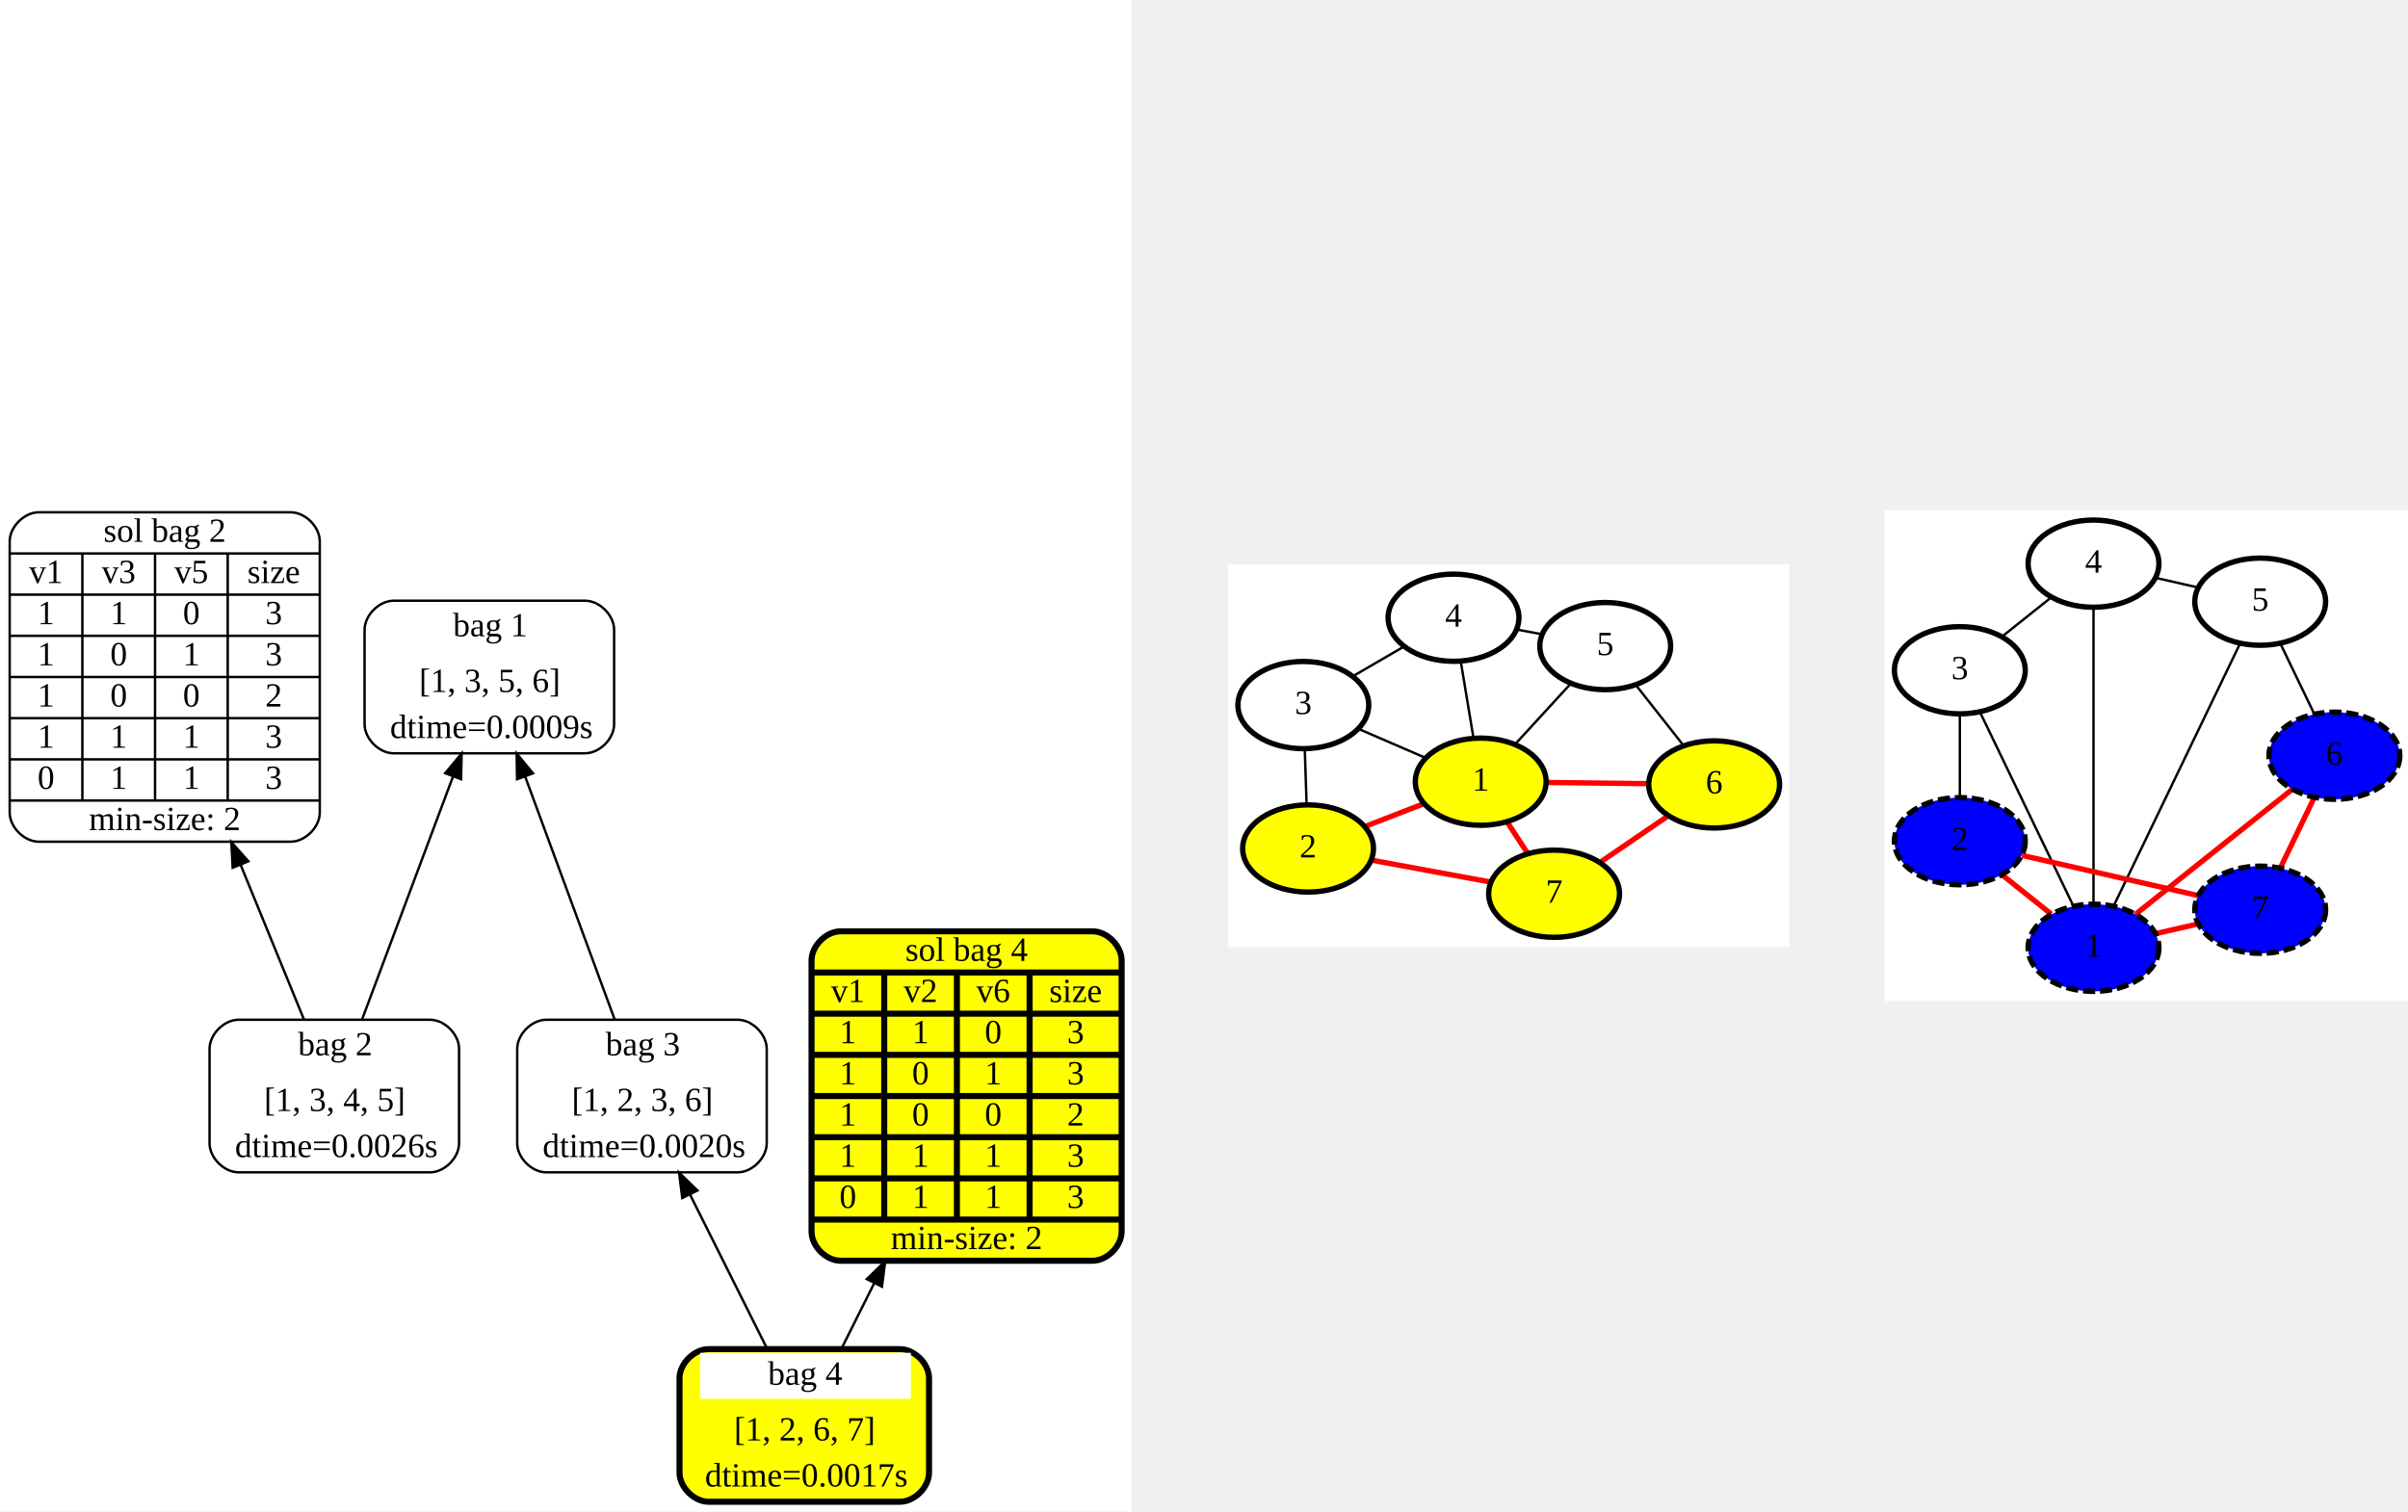
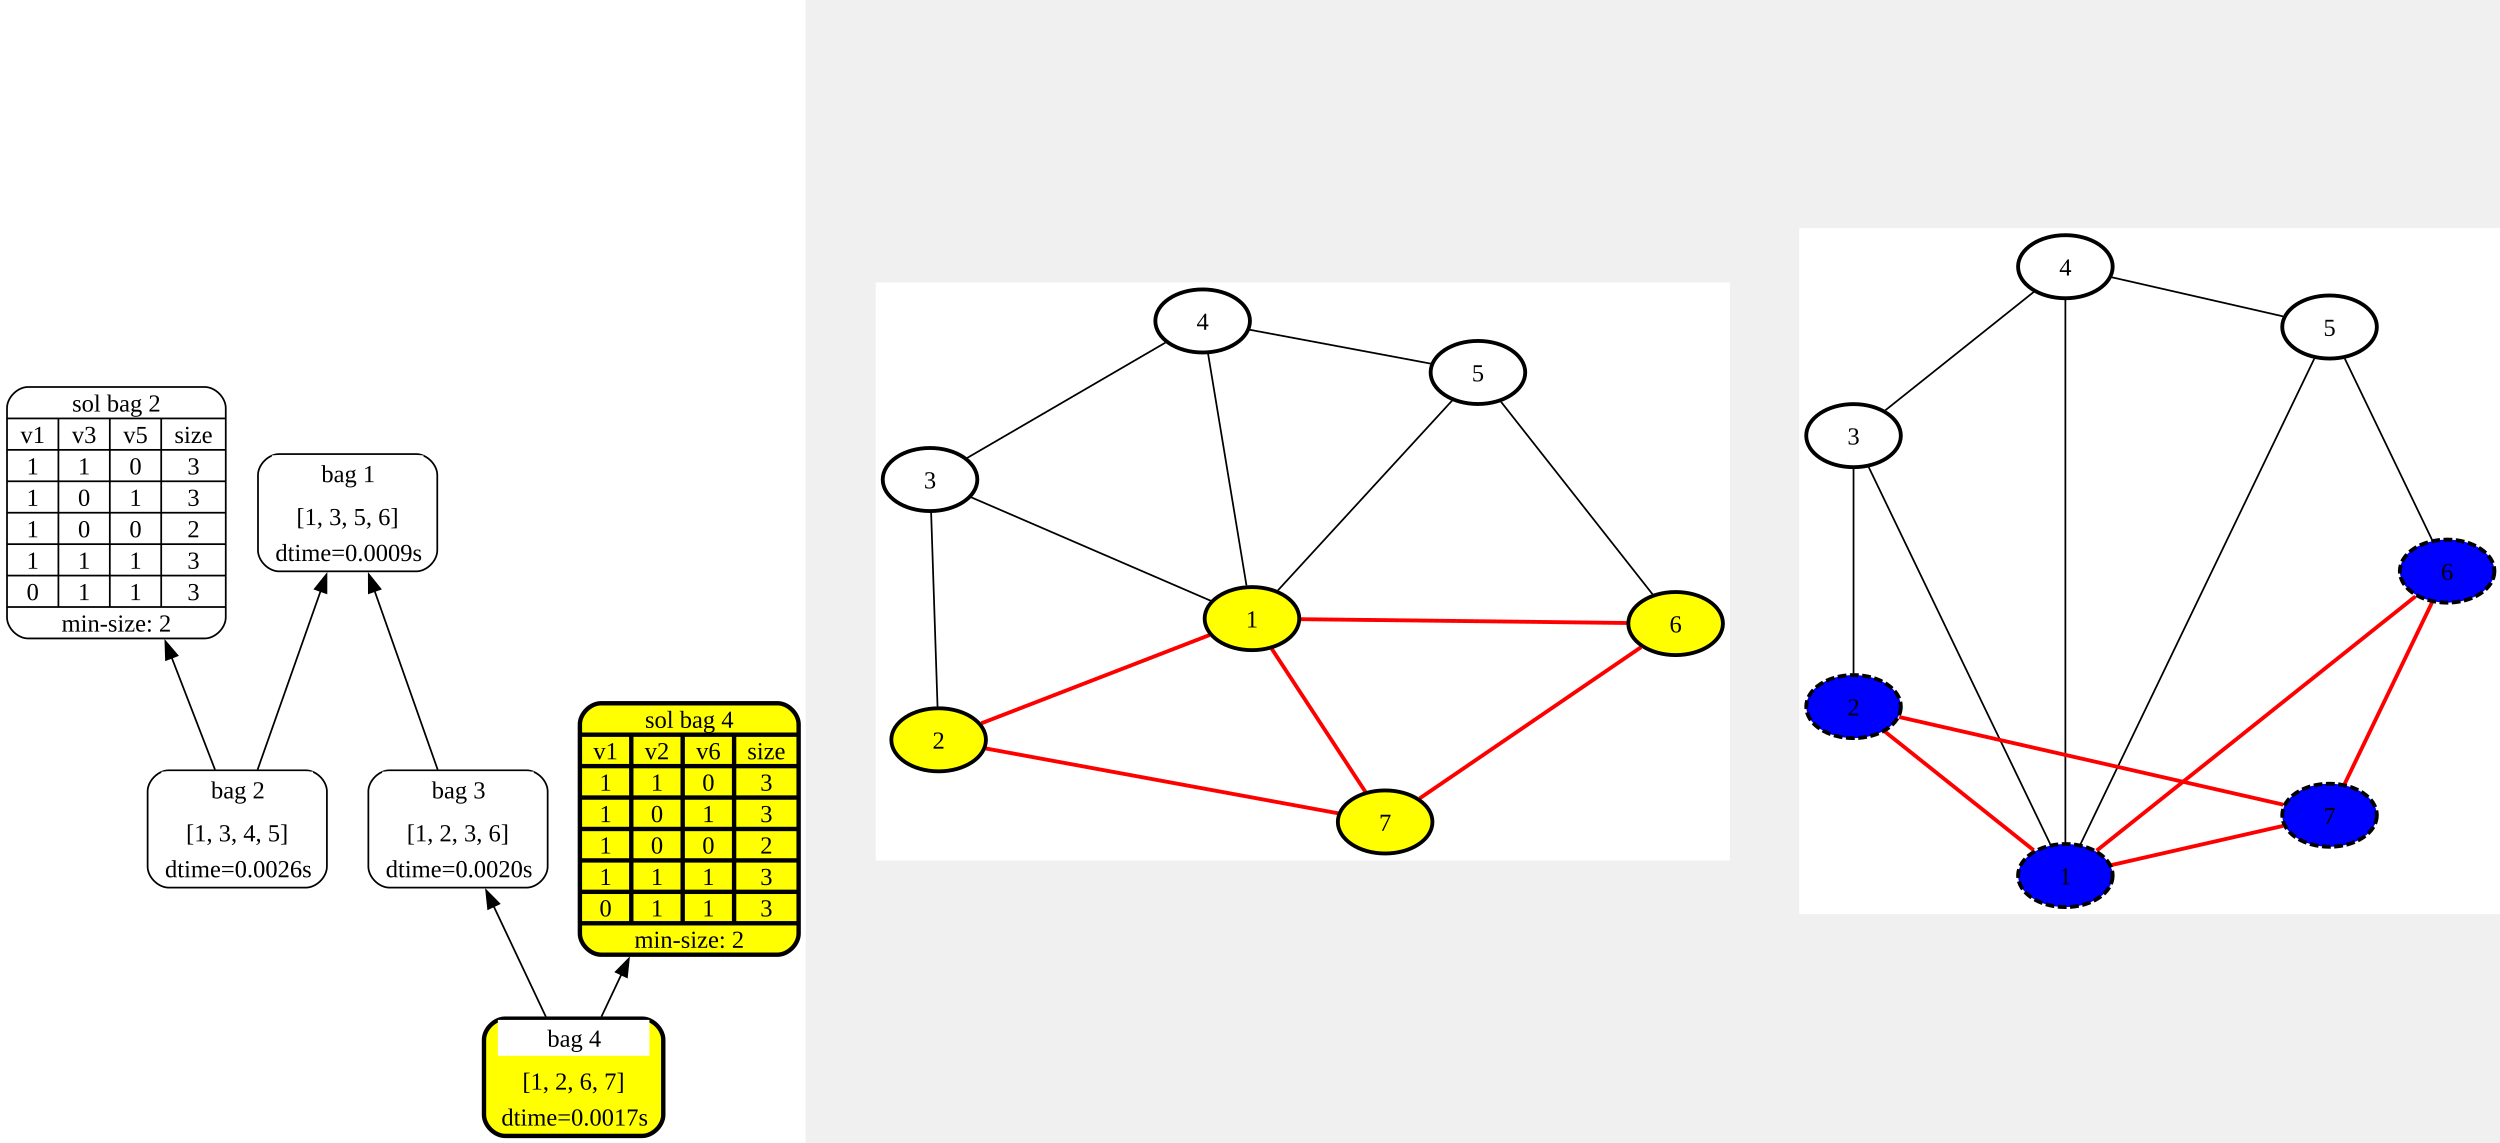
- <svg xmlns="http://www.w3.org/2000/svg" width="994pt" height="624pt" viewBox="0.0 0.0 994 624" preserveAspectRatio="xMinYMin">
-   <g id="graph0" class="graph" transform="scale(1 1) rotate(0) translate(4 620)">
-     <polygon fill="white" stroke="transparent" points="-4,4 -4,-620 463,-620 463,4 -4,4" />
+ <svg xmlns="http://www.w3.org/2000/svg" width="1427pt" height="652pt" viewBox="0.0 0.0 1427 652" preserveAspectRatio="xMinYMin">
+   <g id="graph0" class="graph" transform="scale(1 1) rotate(0) translate(4 648.38)">
+     <polygon fill="white" stroke="none" points="-4,4 -4,-648.38 455.86,-648.38 455.86,4 -4,4" />
    <g id="node1" class="node">
-       <path fill="white" stroke="black" d="M237.5,-372C237.5,-372 158.5,-372 158.5,-372 152.5,-372 146.5,-366 146.5,-360 146.5,-360 146.5,-321 146.5,-321 146.5,-315 152.5,-309 158.5,-309 158.5,-309 237.5,-309 237.5,-309 243.5,-309 249.5,-315 249.5,-321 249.5,-321 249.5,-360 249.5,-360 249.5,-366 243.5,-372 237.5,-372" />
-       <polygon fill="white" stroke="transparent" points="155,-351.5 155,-370.5 242,-370.5 242,-351.5 155,-351.5" />
-       <text text-anchor="start" x="183" y="-357.3" font-family="Times New Roman,serif" font-size="14.00">bag 1</text>
-       <text text-anchor="start" x="169" y="-334.3" font-family="Times New Roman,serif" font-size="14.00">[1, 3, 5, 6]</text>
-       <text text-anchor="start" x="157" y="-315.3" font-family="Times New Roman,serif" font-size="14.00">dtime=0.0009s</text>
+       <path fill="white" stroke="black" d="M233.6,-389.19C233.6,-389.19 155.26,-389.19 155.26,-389.19 149.26,-389.19 143.26,-383.19 143.26,-377.19 143.26,-377.19 143.26,-334.25 143.26,-334.25 143.26,-328.25 149.26,-322.25 155.26,-322.25 155.26,-322.25 233.6,-322.25 233.6,-322.25 239.6,-322.25 245.6,-328.25 245.6,-334.25 245.6,-334.25 245.6,-377.19 245.6,-377.19 245.6,-383.19 239.6,-389.19 233.6,-389.19" />
+       <polygon fill="white" stroke="none" points="151.18,-367.97 151.18,-388.47 237.68,-388.47 237.68,-367.97 151.18,-367.97" />
+       <text text-anchor="start" x="179.43" y="-373.17" font-family="Times New Roman,serif" font-size="14.00">bag 1</text>
+       <text text-anchor="start" x="165.18" y="-348.67" font-family="Times New Roman,serif" font-size="14.00">[1, 3, 5, 6]</text>
+       <text text-anchor="start" x="153.18" y="-328.17" font-family="Times New Roman,serif" font-size="14.00">dtime=0.0009s</text>
    </g>
    <g id="node2" class="node">
-       <path fill="white" stroke="black" d="M173.5,-199C173.5,-199 94.5,-199 94.5,-199 88.5,-199 82.5,-193 82.5,-187 82.5,-187 82.5,-148 82.5,-148 82.5,-142 88.5,-136 94.5,-136 94.5,-136 173.5,-136 173.5,-136 179.5,-136 185.5,-142 185.5,-148 185.5,-148 185.5,-187 185.5,-187 185.5,-193 179.5,-199 173.5,-199" />
-       <polygon fill="white" stroke="transparent" points="91,-178.5 91,-197.5 178,-197.5 178,-178.5 91,-178.5" />
-       <text text-anchor="start" x="119" y="-184.3" font-family="Times New Roman,serif" font-size="14.00">bag 2</text>
-       <text text-anchor="start" x="105" y="-161.3" font-family="Times New Roman,serif" font-size="14.00">[1, 3, 4, 5]</text>
-       <text text-anchor="start" x="93" y="-142.3" font-family="Times New Roman,serif" font-size="14.00">dtime=0.0026s</text>
+       <path fill="white" stroke="black" d="M170.6,-208.67C170.6,-208.67 92.26,-208.67 92.26,-208.67 86.26,-208.67 80.26,-202.67 80.26,-196.67 80.26,-196.67 80.26,-153.73 80.26,-153.73 80.26,-147.73 86.26,-141.73 92.26,-141.73 92.26,-141.73 170.6,-141.73 170.6,-141.73 176.6,-141.73 182.6,-147.73 182.6,-153.73 182.6,-153.73 182.6,-196.67 182.6,-196.67 182.6,-202.67 176.6,-208.67 170.6,-208.67" />
+       <polygon fill="white" stroke="none" points="88.18,-187.45 88.18,-207.95 174.68,-207.95 174.68,-187.45 88.18,-187.45" />
+       <text text-anchor="start" x="116.43" y="-192.65" font-family="Times New Roman,serif" font-size="14.00">bag 2</text>
+       <text text-anchor="start" x="102.18" y="-168.15" font-family="Times New Roman,serif" font-size="14.00">[1, 3, 4, 5]</text>
+       <text text-anchor="start" x="90.18" y="-147.65" font-family="Times New Roman,serif" font-size="14.00">dtime=0.0026s</text>
    </g>
    <g id="edge1" class="edge">
-       <path fill="none" stroke="black" d="M145.44,-199.07C155.92,-227.07 171.5,-268.7 182.98,-299.37" />
-       <polygon fill="black" stroke="black" points="179.77,-300.77 186.55,-308.91 186.32,-298.31 179.77,-300.77" />
+       <path fill="none" stroke="black" d="M142.99,-208.94C153.12,-237.67 167.94,-279.65 179.07,-311.2" />
+       <polygon fill="black" stroke="black" points="175.71,-312.19 182.34,-320.46 182.31,-309.86 175.71,-312.19" />
    </g>
    <g id="node5" class="node">
-       <path fill="white" stroke="black" d="M12,-272.5C12,-272.5 116,-272.5 116,-272.5 122,-272.5 128,-278.5 128,-284.5 128,-284.5 128,-396.5 128,-396.5 128,-402.5 122,-408.5 116,-408.5 116,-408.5 12,-408.5 12,-408.5 6,-408.5 0,-402.5 0,-396.5 0,-396.5 0,-284.5 0,-284.5 0,-278.5 6,-272.5 12,-272.5" />
-       <text text-anchor="middle" x="64" y="-396.3" font-family="Times New Roman,serif" font-size="14.00">sol bag 2</text>
-       <text text-anchor="middle" x="15" y="-379.3" font-family="Times New Roman,serif" font-size="14.00">v1</text>
-       <text text-anchor="middle" x="15" y="-362.3" font-family="Times New Roman,serif" font-size="14.00">1</text>
-       <text text-anchor="middle" x="15" y="-345.3" font-family="Times New Roman,serif" font-size="14.00">1</text>
-       <text text-anchor="middle" x="15" y="-328.3" font-family="Times New Roman,serif" font-size="14.00">1</text>
-       <text text-anchor="middle" x="15" y="-311.3" font-family="Times New Roman,serif" font-size="14.00">1</text>
-       <text text-anchor="middle" x="15" y="-294.3" font-family="Times New Roman,serif" font-size="14.00">0</text>
-       <text text-anchor="middle" x="45" y="-379.3" font-family="Times New Roman,serif" font-size="14.00">v3</text>
-       <text text-anchor="middle" x="45" y="-362.3" font-family="Times New Roman,serif" font-size="14.00">1</text>
-       <text text-anchor="middle" x="45" y="-345.3" font-family="Times New Roman,serif" font-size="14.00">0</text>
-       <text text-anchor="middle" x="45" y="-328.3" font-family="Times New Roman,serif" font-size="14.00">0</text>
-       <text text-anchor="middle" x="45" y="-311.3" font-family="Times New Roman,serif" font-size="14.00">1</text>
-       <text text-anchor="middle" x="45" y="-294.3" font-family="Times New Roman,serif" font-size="14.00">1</text>
-       <text text-anchor="middle" x="75" y="-379.3" font-family="Times New Roman,serif" font-size="14.00">v5</text>
-       <text text-anchor="middle" x="75" y="-362.3" font-family="Times New Roman,serif" font-size="14.00">0</text>
-       <text text-anchor="middle" x="75" y="-345.3" font-family="Times New Roman,serif" font-size="14.00">1</text>
-       <text text-anchor="middle" x="75" y="-328.3" font-family="Times New Roman,serif" font-size="14.00">0</text>
-       <text text-anchor="middle" x="75" y="-311.3" font-family="Times New Roman,serif" font-size="14.00">1</text>
-       <text text-anchor="middle" x="75" y="-294.3" font-family="Times New Roman,serif" font-size="14.00">1</text>
-       <text text-anchor="middle" x="109" y="-379.3" font-family="Times New Roman,serif" font-size="14.00">size</text>
-       <text text-anchor="middle" x="109" y="-362.3" font-family="Times New Roman,serif" font-size="14.00">3</text>
-       <text text-anchor="middle" x="109" y="-345.3" font-family="Times New Roman,serif" font-size="14.00">3</text>
-       <text text-anchor="middle" x="109" y="-328.3" font-family="Times New Roman,serif" font-size="14.00">2</text>
-       <text text-anchor="middle" x="109" y="-311.3" font-family="Times New Roman,serif" font-size="14.00">3</text>
-       <text text-anchor="middle" x="109" y="-294.3" font-family="Times New Roman,serif" font-size="14.00">3</text>
-       <text text-anchor="middle" x="64" y="-277.3" font-family="Times New Roman,serif" font-size="14.00">min-size: 2</text>
-       <polyline fill="none" stroke="black" points="0,-391.5 128,-391.5 " />
-       <polyline fill="none" stroke="black" points="0,-374.5 30,-374.5 " />
-       <polyline fill="none" stroke="black" points="0,-357.5 30,-357.5 " />
-       <polyline fill="none" stroke="black" points="0,-340.5 30,-340.5 " />
-       <polyline fill="none" stroke="black" points="0,-323.5 30,-323.5 " />
-       <polyline fill="none" stroke="black" points="0,-306.5 30,-306.5 " />
-       <polyline fill="none" stroke="black" points="30,-289.5 30,-391.5 " />
-       <polyline fill="none" stroke="black" points="30,-374.5 60,-374.5 " />
-       <polyline fill="none" stroke="black" points="30,-357.5 60,-357.5 " />
-       <polyline fill="none" stroke="black" points="30,-340.5 60,-340.5 " />
-       <polyline fill="none" stroke="black" points="30,-323.5 60,-323.5 " />
-       <polyline fill="none" stroke="black" points="30,-306.5 60,-306.5 " />
-       <polyline fill="none" stroke="black" points="60,-289.5 60,-391.5 " />
-       <polyline fill="none" stroke="black" points="60,-374.5 90,-374.5 " />
-       <polyline fill="none" stroke="black" points="60,-357.5 90,-357.5 " />
-       <polyline fill="none" stroke="black" points="60,-340.5 90,-340.5 " />
-       <polyline fill="none" stroke="black" points="60,-323.5 90,-323.5 " />
-       <polyline fill="none" stroke="black" points="60,-306.5 90,-306.5 " />
-       <polyline fill="none" stroke="black" points="90,-289.5 90,-391.5 " />
-       <polyline fill="none" stroke="black" points="90,-374.5 128,-374.5 " />
-       <polyline fill="none" stroke="black" points="90,-357.5 128,-357.5 " />
-       <polyline fill="none" stroke="black" points="90,-340.5 128,-340.5 " />
-       <polyline fill="none" stroke="black" points="90,-323.5 128,-323.5 " />
-       <polyline fill="none" stroke="black" points="90,-306.5 128,-306.5 " />
-       <polyline fill="none" stroke="black" points="0,-289.5 128,-289.5 " />
+       <path fill="white" stroke="black" d="M12,-283.96C12,-283.96 112.86,-283.96 112.86,-283.96 118.86,-283.96 124.86,-289.96 124.86,-295.96 124.86,-295.96 124.86,-415.48 124.86,-415.48 124.86,-421.48 118.86,-427.48 112.86,-427.48 112.86,-427.48 12,-427.48 12,-427.48 6,-427.48 0,-421.48 0,-415.48 0,-415.48 0,-295.96 0,-295.96 0,-289.96 6,-283.96 12,-283.96" />
+       <text text-anchor="middle" x="62.43" y="-413.46" font-family="Times New Roman,serif" font-size="14.00">sol bag 2</text>
+       <text text-anchor="middle" x="14.67" y="-395.52" font-family="Times New Roman,serif" font-size="14.00">v1</text>
+       <text text-anchor="middle" x="14.67" y="-377.58" font-family="Times New Roman,serif" font-size="14.00">1</text>
+       <text text-anchor="middle" x="14.67" y="-359.64" font-family="Times New Roman,serif" font-size="14.00">1</text>
+       <text text-anchor="middle" x="14.67" y="-341.7" font-family="Times New Roman,serif" font-size="14.00">1</text>
+       <text text-anchor="middle" x="14.67" y="-323.76" font-family="Times New Roman,serif" font-size="14.00">1</text>
+       <text text-anchor="middle" x="14.67" y="-305.82" font-family="Times New Roman,serif" font-size="14.00">0</text>
+       <text text-anchor="middle" x="44.01" y="-395.52" font-family="Times New Roman,serif" font-size="14.00">v3</text>
+       <text text-anchor="middle" x="44.01" y="-377.58" font-family="Times New Roman,serif" font-size="14.00">1</text>
+       <text text-anchor="middle" x="44.01" y="-359.64" font-family="Times New Roman,serif" font-size="14.00">0</text>
+       <text text-anchor="middle" x="44.01" y="-341.7" font-family="Times New Roman,serif" font-size="14.00">0</text>
+       <text text-anchor="middle" x="44.01" y="-323.76" font-family="Times New Roman,serif" font-size="14.00">1</text>
+       <text text-anchor="middle" x="44.01" y="-305.82" font-family="Times New Roman,serif" font-size="14.00">1</text>
+       <text text-anchor="middle" x="73.35" y="-395.52" font-family="Times New Roman,serif" font-size="14.00">v5</text>
+       <text text-anchor="middle" x="73.35" y="-377.58" font-family="Times New Roman,serif" font-size="14.00">0</text>
+       <text text-anchor="middle" x="73.35" y="-359.64" font-family="Times New Roman,serif" font-size="14.00">1</text>
+       <text text-anchor="middle" x="73.35" y="-341.7" font-family="Times New Roman,serif" font-size="14.00">0</text>
+       <text text-anchor="middle" x="73.35" y="-323.76" font-family="Times New Roman,serif" font-size="14.00">1</text>
+       <text text-anchor="middle" x="73.35" y="-305.82" font-family="Times New Roman,serif" font-size="14.00">1</text>
+       <text text-anchor="middle" x="106.44" y="-395.52" font-family="Times New Roman,serif" font-size="14.00">size</text>
+       <text text-anchor="middle" x="106.44" y="-377.58" font-family="Times New Roman,serif" font-size="14.00">3</text>
+       <text text-anchor="middle" x="106.44" y="-359.64" font-family="Times New Roman,serif" font-size="14.00">3</text>
+       <text text-anchor="middle" x="106.44" y="-341.7" font-family="Times New Roman,serif" font-size="14.00">2</text>
+       <text text-anchor="middle" x="106.44" y="-323.76" font-family="Times New Roman,serif" font-size="14.00">3</text>
+       <text text-anchor="middle" x="106.44" y="-305.82" font-family="Times New Roman,serif" font-size="14.00">3</text>
+       <text text-anchor="middle" x="62.43" y="-287.88" font-family="Times New Roman,serif" font-size="14.00">min-size: 2</text>
+       <polyline fill="none" stroke="black" points="0,-409.54 124.86,-409.54" />
+       <polyline fill="none" stroke="black" points="0,-391.6 29.34,-391.6" />
+       <polyline fill="none" stroke="black" points="0,-373.66 29.34,-373.66" />
+       <polyline fill="none" stroke="black" points="0,-355.72 29.34,-355.72" />
+       <polyline fill="none" stroke="black" points="0,-337.78 29.34,-337.78" />
+       <polyline fill="none" stroke="black" points="0,-319.84 29.34,-319.84" />
+       <polyline fill="none" stroke="black" points="29.34,-301.9 29.34,-409.54" />
+       <polyline fill="none" stroke="black" points="29.34,-391.6 58.68,-391.6" />
+       <polyline fill="none" stroke="black" points="29.34,-373.66 58.68,-373.66" />
+       <polyline fill="none" stroke="black" points="29.34,-355.72 58.68,-355.72" />
+       <polyline fill="none" stroke="black" points="29.34,-337.78 58.68,-337.78" />
+       <polyline fill="none" stroke="black" points="29.34,-319.84 58.68,-319.84" />
+       <polyline fill="none" stroke="black" points="58.68,-301.9 58.68,-409.54" />
+       <polyline fill="none" stroke="black" points="58.68,-391.6 88.02,-391.6" />
+       <polyline fill="none" stroke="black" points="58.68,-373.66 88.02,-373.66" />
+       <polyline fill="none" stroke="black" points="58.68,-355.72 88.02,-355.72" />
+       <polyline fill="none" stroke="black" points="58.68,-337.78 88.02,-337.78" />
+       <polyline fill="none" stroke="black" points="58.68,-319.84 88.02,-319.84" />
+       <polyline fill="none" stroke="black" points="88.02,-301.9 88.02,-409.54" />
+       <polyline fill="none" stroke="black" points="88.02,-391.6 124.86,-391.6" />
+       <polyline fill="none" stroke="black" points="88.02,-373.66 124.86,-373.66" />
+       <polyline fill="none" stroke="black" points="88.02,-355.72 124.86,-355.72" />
+       <polyline fill="none" stroke="black" points="88.02,-337.78 124.86,-337.78" />
+       <polyline fill="none" stroke="black" points="88.02,-319.84 124.86,-319.84" />
+       <polyline fill="none" stroke="black" points="0,-301.9 124.86,-301.9" />
    </g>
    <g id="edge4" class="edge">
-       <path fill="none" stroke="black" d="M121.49,-199.07C114.16,-216.97 104.55,-240.44 95.29,-263.06" />
-       <polygon fill="black" stroke="black" points="92.04,-261.76 91.49,-272.34 98.52,-264.41 92.04,-261.76" />
+       <path fill="none" stroke="black" d="M118.77,-208.94C111.79,-227.02 102.77,-250.34 94.01,-273.02" />
+       <polygon fill="black" stroke="black" points="90.76,-271.71 90.42,-282.3 97.29,-274.24 90.76,-271.71" />
    </g>
    <g id="node3" class="node">
-       <path fill="white" stroke="black" d="M300.5,-199C300.5,-199 221.5,-199 221.5,-199 215.5,-199 209.5,-193 209.5,-187 209.5,-187 209.5,-148 209.5,-148 209.5,-142 215.5,-136 221.5,-136 221.5,-136 300.5,-136 300.5,-136 306.5,-136 312.5,-142 312.5,-148 312.5,-148 312.5,-187 312.5,-187 312.5,-193 306.5,-199 300.5,-199" />
-       <polygon fill="white" stroke="transparent" points="218,-178.5 218,-197.5 305,-197.5 305,-178.5 218,-178.5" />
-       <text text-anchor="start" x="246" y="-184.3" font-family="Times New Roman,serif" font-size="14.00">bag 3</text>
-       <text text-anchor="start" x="232" y="-161.3" font-family="Times New Roman,serif" font-size="14.00">[1, 2, 3, 6]</text>
-       <text text-anchor="start" x="220" y="-142.3" font-family="Times New Roman,serif" font-size="14.00">dtime=0.0020s</text>
+       <path fill="white" stroke="black" d="M296.6,-208.67C296.6,-208.67 218.26,-208.67 218.26,-208.67 212.26,-208.67 206.26,-202.67 206.26,-196.67 206.26,-196.67 206.26,-153.73 206.26,-153.73 206.26,-147.73 212.26,-141.73 218.26,-141.73 218.26,-141.73 296.6,-141.73 296.6,-141.73 302.6,-141.73 308.6,-147.73 308.6,-153.73 308.6,-153.73 308.6,-196.67 308.6,-196.67 308.6,-202.67 302.6,-208.67 296.6,-208.67" />
+       <polygon fill="white" stroke="none" points="214.18,-187.45 214.18,-207.95 300.68,-207.95 300.68,-187.45 214.18,-187.45" />
+       <text text-anchor="start" x="242.43" y="-192.65" font-family="Times New Roman,serif" font-size="14.00">bag 3</text>
+       <text text-anchor="start" x="228.18" y="-168.15" font-family="Times New Roman,serif" font-size="14.00">[1, 2, 3, 6]</text>
+       <text text-anchor="start" x="216.18" y="-147.65" font-family="Times New Roman,serif" font-size="14.00">dtime=0.0020s</text>
    </g>
    <g id="edge2" class="edge">
-       <path fill="none" stroke="black" d="M249.74,-199.07C239.42,-227.07 224.08,-268.7 212.79,-299.37" />
-       <polygon fill="black" stroke="black" points="209.44,-298.31 209.27,-308.91 216.01,-300.73 209.44,-298.31" />
+       <path fill="none" stroke="black" d="M245.87,-208.94C235.74,-237.67 220.92,-279.65 209.79,-311.2" />
+       <polygon fill="black" stroke="black" points="206.55,-309.86 206.52,-320.46 213.15,-312.19 206.55,-309.86" />
    </g>
    <g id="node4" class="node">
-       <path fill="yellow" stroke="black" stroke-width="2.5" d="M367.5,-63C367.5,-63 288.5,-63 288.5,-63 282.5,-63 276.5,-57 276.5,-51 276.5,-51 276.5,-12 276.5,-12 276.5,-6 282.5,0 288.5,0 288.5,0 367.5,0 367.5,0 373.5,0 379.5,-6 379.5,-12 379.5,-12 379.5,-51 379.5,-51 379.5,-57 373.5,-63 367.5,-63" />
-       <polygon fill="white" stroke="transparent" points="285,-42.5 285,-61.5 372,-61.5 372,-42.5 285,-42.5" />
-       <text text-anchor="start" x="313" y="-48.3" font-family="Times New Roman,serif" font-size="14.00">bag 4</text>
-       <text text-anchor="start" x="299" y="-25.3" font-family="Times New Roman,serif" font-size="14.00">[1, 2, 6, 7]</text>
-       <text text-anchor="start" x="287" y="-6.3" font-family="Times New Roman,serif" font-size="14.00">dtime=0.0017s</text>
+       <path fill="yellow" stroke="black" stroke-width="2.5" d="M362.6,-66.94C362.6,-66.94 284.26,-66.94 284.26,-66.94 278.26,-66.94 272.26,-60.94 272.26,-54.94 272.26,-54.94 272.26,-12 272.26,-12 272.26,-6 278.26,0 284.26,0 284.26,0 362.6,0 362.6,0 368.6,0 374.6,-6 374.6,-12 374.6,-12 374.6,-54.94 374.6,-54.94 374.6,-60.94 368.6,-66.94 362.6,-66.94" />
+       <polygon fill="white" stroke="none" points="280.18,-45.72 280.18,-66.22 366.68,-66.22 366.68,-45.72 280.18,-45.72" />
+       <text text-anchor="start" x="308.43" y="-50.92" font-family="Times New Roman,serif" font-size="14.00">bag 4</text>
+       <text text-anchor="start" x="294.18" y="-26.42" font-family="Times New Roman,serif" font-size="14.00">[1, 2, 6, 7]</text>
+       <text text-anchor="start" x="282.18" y="-5.92" font-family="Times New Roman,serif" font-size="14.00">dtime=0.0017s</text>
    </g>
    <g id="edge3" class="edge">
-       <path fill="none" stroke="black" d="M312.63,-63.24C303.18,-82.14 290.98,-106.54 280.81,-126.88" />
-       <polygon fill="black" stroke="black" points="277.64,-125.39 276.3,-135.9 283.9,-128.52 277.64,-125.39" />
+       <path fill="none" stroke="black" d="M307.62,-67.94C298.66,-86.91 287.35,-110.86 277.73,-131.22" />
+       <polygon fill="black" stroke="black" points="274.63,-129.58 273.53,-140.12 280.96,-132.57 274.63,-129.58" />
    </g>
    <g id="node6" class="node">
-       <path fill="yellow" stroke="black" stroke-width="2.5" d="M343,-99.5C343,-99.5 447,-99.5 447,-99.5 453,-99.5 459,-105.5 459,-111.5 459,-111.5 459,-223.5 459,-223.5 459,-229.5 453,-235.5 447,-235.5 447,-235.5 343,-235.5 343,-235.5 337,-235.5 331,-229.5 331,-223.5 331,-223.5 331,-111.5 331,-111.5 331,-105.5 337,-99.5 343,-99.5" />
-       <text text-anchor="middle" x="395" y="-223.3" font-family="Times New Roman,serif" font-size="14.00">sol bag 4</text>
-       <text text-anchor="middle" x="346" y="-206.3" font-family="Times New Roman,serif" font-size="14.00">v1</text>
-       <text text-anchor="middle" x="346" y="-189.3" font-family="Times New Roman,serif" font-size="14.00">1</text>
-       <text text-anchor="middle" x="346" y="-172.3" font-family="Times New Roman,serif" font-size="14.00">1</text>
-       <text text-anchor="middle" x="346" y="-155.3" font-family="Times New Roman,serif" font-size="14.00">1</text>
-       <text text-anchor="middle" x="346" y="-138.3" font-family="Times New Roman,serif" font-size="14.00">1</text>
-       <text text-anchor="middle" x="346" y="-121.3" font-family="Times New Roman,serif" font-size="14.00">0</text>
-       <text text-anchor="middle" x="376" y="-206.3" font-family="Times New Roman,serif" font-size="14.00">v2</text>
-       <text text-anchor="middle" x="376" y="-189.3" font-family="Times New Roman,serif" font-size="14.00">1</text>
-       <text text-anchor="middle" x="376" y="-172.3" font-family="Times New Roman,serif" font-size="14.00">0</text>
-       <text text-anchor="middle" x="376" y="-155.3" font-family="Times New Roman,serif" font-size="14.00">0</text>
-       <text text-anchor="middle" x="376" y="-138.3" font-family="Times New Roman,serif" font-size="14.00">1</text>
-       <text text-anchor="middle" x="376" y="-121.3" font-family="Times New Roman,serif" font-size="14.00">1</text>
-       <text text-anchor="middle" x="406" y="-206.3" font-family="Times New Roman,serif" font-size="14.00">v6</text>
-       <text text-anchor="middle" x="406" y="-189.3" font-family="Times New Roman,serif" font-size="14.00">0</text>
-       <text text-anchor="middle" x="406" y="-172.3" font-family="Times New Roman,serif" font-size="14.00">1</text>
-       <text text-anchor="middle" x="406" y="-155.3" font-family="Times New Roman,serif" font-size="14.00">0</text>
-       <text text-anchor="middle" x="406" y="-138.3" font-family="Times New Roman,serif" font-size="14.00">1</text>
-       <text text-anchor="middle" x="406" y="-121.3" font-family="Times New Roman,serif" font-size="14.00">1</text>
-       <text text-anchor="middle" x="440" y="-206.3" font-family="Times New Roman,serif" font-size="14.00">size</text>
-       <text text-anchor="middle" x="440" y="-189.3" font-family="Times New Roman,serif" font-size="14.00">3</text>
-       <text text-anchor="middle" x="440" y="-172.3" font-family="Times New Roman,serif" font-size="14.00">3</text>
-       <text text-anchor="middle" x="440" y="-155.3" font-family="Times New Roman,serif" font-size="14.00">2</text>
-       <text text-anchor="middle" x="440" y="-138.3" font-family="Times New Roman,serif" font-size="14.00">3</text>
-       <text text-anchor="middle" x="440" y="-121.3" font-family="Times New Roman,serif" font-size="14.00">3</text>
-       <text text-anchor="middle" x="395" y="-104.3" font-family="Times New Roman,serif" font-size="14.00">min-size: 2</text>
-       <polyline fill="none" stroke="black" stroke-width="2.5" points="331,-218.5 459,-218.5 " />
-       <polyline fill="none" stroke="black" stroke-width="2.5" points="331,-201.5 361,-201.5 " />
-       <polyline fill="none" stroke="black" stroke-width="2.5" points="331,-184.5 361,-184.5 " />
-       <polyline fill="none" stroke="black" stroke-width="2.5" points="331,-167.5 361,-167.5 " />
-       <polyline fill="none" stroke="black" stroke-width="2.5" points="331,-150.5 361,-150.5 " />
-       <polyline fill="none" stroke="black" stroke-width="2.5" points="331,-133.5 361,-133.5 " />
-       <polyline fill="none" stroke="black" stroke-width="2.5" points="361,-116.5 361,-218.5 " />
-       <polyline fill="none" stroke="black" stroke-width="2.5" points="361,-201.5 391,-201.5 " />
-       <polyline fill="none" stroke="black" stroke-width="2.5" points="361,-184.5 391,-184.5 " />
-       <polyline fill="none" stroke="black" stroke-width="2.5" points="361,-167.5 391,-167.5 " />
-       <polyline fill="none" stroke="black" stroke-width="2.5" points="361,-150.5 391,-150.5 " />
-       <polyline fill="none" stroke="black" stroke-width="2.5" points="361,-133.5 391,-133.5 " />
-       <polyline fill="none" stroke="black" stroke-width="2.5" points="391,-116.5 391,-218.5 " />
-       <polyline fill="none" stroke="black" stroke-width="2.5" points="391,-201.5 421,-201.5 " />
-       <polyline fill="none" stroke="black" stroke-width="2.5" points="391,-184.5 421,-184.5 " />
-       <polyline fill="none" stroke="black" stroke-width="2.5" points="391,-167.5 421,-167.5 " />
-       <polyline fill="none" stroke="black" stroke-width="2.5" points="391,-150.5 421,-150.5 " />
-       <polyline fill="none" stroke="black" stroke-width="2.5" points="391,-133.5 421,-133.5 " />
-       <polyline fill="none" stroke="black" stroke-width="2.5" points="421,-116.5 421,-218.5 " />
-       <polyline fill="none" stroke="black" stroke-width="2.5" points="421,-201.5 459,-201.5 " />
-       <polyline fill="none" stroke="black" stroke-width="2.5" points="421,-184.5 459,-184.5 " />
-       <polyline fill="none" stroke="black" stroke-width="2.5" points="421,-167.5 459,-167.5 " />
-       <polyline fill="none" stroke="black" stroke-width="2.5" points="421,-150.5 459,-150.5 " />
-       <polyline fill="none" stroke="black" stroke-width="2.5" points="421,-133.5 459,-133.5 " />
-       <polyline fill="none" stroke="black" stroke-width="2.5" points="331,-116.5 459,-116.5 " />
+       <path fill="yellow" stroke="black" stroke-width="2.5" d="M339,-103.44C339,-103.44 439.86,-103.44 439.86,-103.44 445.86,-103.44 451.86,-109.44 451.86,-115.44 451.86,-115.44 451.86,-234.96 451.86,-234.96 451.86,-240.96 445.86,-246.96 439.86,-246.96 439.86,-246.96 339,-246.96 339,-246.96 333,-246.96 327,-240.96 327,-234.96 327,-234.96 327,-115.44 327,-115.44 327,-109.44 333,-103.44 339,-103.44" />
+       <text text-anchor="middle" x="389.43" y="-232.94" font-family="Times New Roman,serif" font-size="14.00">sol bag 4</text>
+       <text text-anchor="middle" x="341.67" y="-215" font-family="Times New Roman,serif" font-size="14.00">v1</text>
+       <text text-anchor="middle" x="341.67" y="-197.06" font-family="Times New Roman,serif" font-size="14.00">1</text>
+       <text text-anchor="middle" x="341.67" y="-179.12" font-family="Times New Roman,serif" font-size="14.00">1</text>
+       <text text-anchor="middle" x="341.67" y="-161.18" font-family="Times New Roman,serif" font-size="14.00">1</text>
+       <text text-anchor="middle" x="341.67" y="-143.24" font-family="Times New Roman,serif" font-size="14.00">1</text>
+       <text text-anchor="middle" x="341.67" y="-125.3" font-family="Times New Roman,serif" font-size="14.00">0</text>
+       <text text-anchor="middle" x="371.01" y="-215" font-family="Times New Roman,serif" font-size="14.00">v2</text>
+       <text text-anchor="middle" x="371.01" y="-197.06" font-family="Times New Roman,serif" font-size="14.00">1</text>
+       <text text-anchor="middle" x="371.01" y="-179.12" font-family="Times New Roman,serif" font-size="14.00">0</text>
+       <text text-anchor="middle" x="371.01" y="-161.18" font-family="Times New Roman,serif" font-size="14.00">0</text>
+       <text text-anchor="middle" x="371.01" y="-143.24" font-family="Times New Roman,serif" font-size="14.00">1</text>
+       <text text-anchor="middle" x="371.01" y="-125.3" font-family="Times New Roman,serif" font-size="14.00">1</text>
+       <text text-anchor="middle" x="400.35" y="-215" font-family="Times New Roman,serif" font-size="14.00">v6</text>
+       <text text-anchor="middle" x="400.35" y="-197.06" font-family="Times New Roman,serif" font-size="14.00">0</text>
+       <text text-anchor="middle" x="400.35" y="-179.12" font-family="Times New Roman,serif" font-size="14.00">1</text>
+       <text text-anchor="middle" x="400.35" y="-161.18" font-family="Times New Roman,serif" font-size="14.00">0</text>
+       <text text-anchor="middle" x="400.35" y="-143.24" font-family="Times New Roman,serif" font-size="14.00">1</text>
+       <text text-anchor="middle" x="400.35" y="-125.3" font-family="Times New Roman,serif" font-size="14.00">1</text>
+       <text text-anchor="middle" x="433.44" y="-215" font-family="Times New Roman,serif" font-size="14.00">size</text>
+       <text text-anchor="middle" x="433.44" y="-197.06" font-family="Times New Roman,serif" font-size="14.00">3</text>
+       <text text-anchor="middle" x="433.44" y="-179.12" font-family="Times New Roman,serif" font-size="14.00">3</text>
+       <text text-anchor="middle" x="433.44" y="-161.18" font-family="Times New Roman,serif" font-size="14.00">2</text>
+       <text text-anchor="middle" x="433.44" y="-143.24" font-family="Times New Roman,serif" font-size="14.00">3</text>
+       <text text-anchor="middle" x="433.44" y="-125.3" font-family="Times New Roman,serif" font-size="14.00">3</text>
+       <text text-anchor="middle" x="389.43" y="-107.36" font-family="Times New Roman,serif" font-size="14.00">min-size: 2</text>
+       <polyline fill="none" stroke="black" stroke-width="2.5" points="327,-229.02 451.86,-229.02" />
+       <polyline fill="none" stroke="black" stroke-width="2.5" points="327,-211.08 356.34,-211.08" />
+       <polyline fill="none" stroke="black" stroke-width="2.5" points="327,-193.14 356.34,-193.14" />
+       <polyline fill="none" stroke="black" stroke-width="2.5" points="327,-175.2 356.34,-175.2" />
+       <polyline fill="none" stroke="black" stroke-width="2.5" points="327,-157.26 356.34,-157.26" />
+       <polyline fill="none" stroke="black" stroke-width="2.5" points="327,-139.32 356.34,-139.32" />
+       <polyline fill="none" stroke="black" stroke-width="2.5" points="356.34,-121.38 356.34,-229.02" />
+       <polyline fill="none" stroke="black" stroke-width="2.5" points="356.34,-211.08 385.68,-211.08" />
+       <polyline fill="none" stroke="black" stroke-width="2.5" points="356.34,-193.14 385.68,-193.14" />
+       <polyline fill="none" stroke="black" stroke-width="2.5" points="356.34,-175.2 385.68,-175.2" />
+       <polyline fill="none" stroke="black" stroke-width="2.5" points="356.34,-157.26 385.68,-157.26" />
+       <polyline fill="none" stroke="black" stroke-width="2.5" points="356.34,-139.32 385.68,-139.32" />
+       <polyline fill="none" stroke="black" stroke-width="2.5" points="385.68,-121.38 385.68,-229.02" />
+       <polyline fill="none" stroke="black" stroke-width="2.5" points="385.68,-211.08 415.02,-211.08" />
+       <polyline fill="none" stroke="black" stroke-width="2.5" points="385.68,-193.14 415.02,-193.14" />
+       <polyline fill="none" stroke="black" stroke-width="2.5" points="385.68,-175.2 415.02,-175.2" />
+       <polyline fill="none" stroke="black" stroke-width="2.5" points="385.68,-157.26 415.02,-157.26" />
+       <polyline fill="none" stroke="black" stroke-width="2.5" points="385.68,-139.32 415.02,-139.32" />
+       <polyline fill="none" stroke="black" stroke-width="2.5" points="415.02,-121.38 415.02,-229.02" />
+       <polyline fill="none" stroke="black" stroke-width="2.5" points="415.02,-211.08 451.86,-211.08" />
+       <polyline fill="none" stroke="black" stroke-width="2.5" points="415.02,-193.14 451.86,-193.14" />
+       <polyline fill="none" stroke="black" stroke-width="2.5" points="415.02,-175.2 451.86,-175.2" />
+       <polyline fill="none" stroke="black" stroke-width="2.5" points="415.02,-157.26 451.86,-157.26" />
+       <polyline fill="none" stroke="black" stroke-width="2.5" points="415.02,-139.32 451.86,-139.32" />
+       <polyline fill="none" stroke="black" stroke-width="2.5" points="327,-121.38 451.86,-121.38" />
    </g>
    <g id="edge5" class="edge">
-       <path fill="none" stroke="black" d="M343.37,-63.24C347.47,-71.44 352.09,-80.67 356.83,-90.16" />
-       <polygon fill="black" stroke="black" points="353.8,-91.93 361.41,-99.31 360.06,-88.8 353.8,-91.93" />
+       <path fill="none" stroke="black" d="M339.24,-67.94C342.8,-75.48 346.74,-83.81 350.79,-92.39" />
+       <polygon fill="black" stroke="black" points="347.5,-93.62 354.94,-101.17 353.83,-90.63 347.5,-93.62" />
    </g>
  </g>
-   <g id="graph0" class="graph" transform="translate(507.0 233.025) scale(1) scale(1 1) rotate(0) translate(4 153.954)">
-     <polygon fill="white" stroke="none" points="-4,4 -4,-153.954 227.589,-153.954 227.589,4 -4,4" />
+   <g id="graph0" class="graph" transform="translate(499.86 161.205) scale(1) scale(1 1) rotate(0) translate(4 325.97)">
+     <polygon fill="white" stroke="none" points="-4,4 -4,-325.97 483.59,-325.97 483.59,4 -4,4" />
    <g id="edge1" class="edge">
-       <path fill="none" stroke="red" stroke-width="2.2" d="M76.494,-55.073C68.72,-52.065 60.091,-48.727 52.342,-45.73" />
+       <path fill="none" stroke="red" stroke-width="2.2" d="M186.64,-124.74C152.51,-111.54 90.46,-87.53 56.22,-74.29" />
    </g>
    <g id="edge12" class="edge">
-       <path fill="none" stroke="black" d="M77.458,-74.089C68.642,-77.898 58.569,-82.25 49.754,-86.058" />
+       <path fill="none" stroke="black" d="M187.49,-144.13C152.24,-159.36 85.68,-188.11 50.37,-203.36" />
    </g>
    <g id="edge5" class="edge">
-       <path fill="none" stroke="black" d="M97.219,-82.396C95.609,-92.109 93.632,-104.04 92.021,-113.762" />
+       <path fill="none" stroke="black" d="M207.64,-152.9C202.21,-185.65 191.1,-252.69 185.7,-285.31" />
    </g>
    <g id="edge9" class="edge">
-       <path fill="none" stroke="red" stroke-width="2.2" d="M111.162,-47.555C113.941,-43.311 116.925,-38.754 119.699,-34.519" />
+       <path fill="none" stroke="red" stroke-width="2.2" d="M221.98,-116.95C236.35,-95 261.12,-57.18 275.51,-35.2" />
    </g>
    <g id="edge4" class="edge">
-       <path fill="none" stroke="black" d="M114.542,-79.848C121.67,-87.613 130.263,-96.973 137.381,-104.727" />
+       <path fill="none" stroke="black" d="M225.56,-150.19C250.44,-177.29 300.35,-231.67 325.11,-258.64" />
    </g>
    <g id="edge11" class="edge">
-       <path fill="none" stroke="red" stroke-width="2.2" d="M127.325,-63.936C140.462,-63.783 156.205,-63.599 169.36,-63.445" />
+       <path fill="none" stroke="red" stroke-width="2.2" d="M238.5,-133.75C285.03,-133.2 378.24,-132.11 424.8,-131.57" />
    </g>
    <g id="edge6" class="edge">
-       <path fill="none" stroke="black" d="M28.359,-54.769C28.121,-61.978 27.847,-70.267 27.608,-77.506" />
+       <path fill="none" stroke="black" d="M31.29,-83.7C30.34,-112.28 28.56,-166.31 27.62,-194.8" />
    </g>
    <g id="edge3" class="edge">
-       <path fill="none" stroke="red" stroke-width="2.2" d="M55.111,-31.872C70.274,-29.082 89.303,-25.582 104.451,-22.795" />
+       <path fill="none" stroke="red" stroke-width="2.2" d="M58.7,-59.96C107.65,-50.95 210.99,-31.94 259.96,-22.93" />
    </g>
    <g id="edge2" class="edge">
-       <path fill="none" stroke="black" d="M47.647,-107.898C54.411,-111.832 61.918,-116.199 68.66,-120.12" />
+       <path fill="none" stroke="black" d="M47.99,-225.67C77.68,-242.94 131.67,-274.34 161.46,-291.67" />
    </g>
    <g id="edge8" class="edge">
-       <path fill="none" stroke="black" d="M115.197,-127.054C118.548,-126.426 121.98,-125.784 125.333,-125.157" />
+       <path fill="none" stroke="black" d="M209.26,-298.98C238.15,-293.58 284,-285 312.95,-279.58" />
    </g>
    <g id="edge10" class="edge">
-       <path fill="none" stroke="black" d="M164.386,-104.025C170.514,-96.242 177.835,-86.945 183.947,-79.182" />
+       <path fill="none" stroke="black" d="M352.9,-257.85C374.65,-230.23 417.81,-175.41 439.5,-147.86" />
    </g>
    <g id="edge7" class="edge">
-       <path fill="none" stroke="red" stroke-width="2.2" d="M177.478,-50.074C168.788,-44.139 158.525,-37.13 149.813,-31.179" />
+       <path fill="none" stroke="red" stroke-width="2.2" d="M432.91,-117.81C401,-96.01 338.32,-53.2 306.42,-31.42" />
    </g>
    <g id="node1" class="node">
-       <ellipse fill="yellow" stroke="black" stroke-width="2.2" cx="100.226" cy="-64.253" rx="27" ry="18" />
-       <text text-anchor="middle" x="100.226" y="-60.553" font-family="Times New Roman,serif" font-size="14.00">1</text>
+       <ellipse fill="yellow" stroke="black" stroke-width="2.2" cx="210.76" cy="-134.07" rx="27" ry="18" />
+       <text text-anchor="middle" x="210.76" y="-129.02" font-family="Times New Roman,serif" font-size="14.00">1</text>
    </g>
    <g id="node2" class="node">
-       <ellipse fill="yellow" stroke="black" stroke-width="2.2" cx="28.956" cy="-36.683" rx="27" ry="18" />
-       <text text-anchor="middle" x="28.956" y="-32.983" font-family="Times New Roman,serif" font-size="14.00">2</text>
+       <ellipse fill="yellow" stroke="black" stroke-width="2.2" cx="31.91" cy="-64.89" rx="27" ry="18" />
+       <text text-anchor="middle" x="31.91" y="-59.84" font-family="Times New Roman,serif" font-size="14.00">2</text>
    </g>
    <g id="node3" class="node">
-       <ellipse fill="white" stroke="black" stroke-width="2.2" cx="27" cy="-95.889" rx="27" ry="18" />
-       <text text-anchor="middle" x="27" y="-92.189" font-family="Times New Roman,serif" font-size="14.00">3</text>
+       <ellipse fill="white" stroke="black" stroke-width="2.2" cx="27" cy="-213.46" rx="27" ry="18" />
+       <text text-anchor="middle" x="27" y="-208.41" font-family="Times New Roman,serif" font-size="14.00">3</text>
    </g>
    <g id="node4" class="node">
-       <ellipse fill="white" stroke="black" stroke-width="2.2" cx="89.006" cy="-131.954" rx="27" ry="18" />
-       <text text-anchor="middle" x="89.006" y="-128.254" font-family="Times New Roman,serif" font-size="14.00">4</text>
+       <ellipse fill="white" stroke="black" stroke-width="2.2" cx="182.61" cy="-303.97" rx="27" ry="18" />
+       <text text-anchor="middle" x="182.61" y="-298.92" font-family="Times New Roman,serif" font-size="14.00">4</text>
    </g>
    <g id="node5" class="node">
-       <ellipse fill="yellow" stroke="black" stroke-width="2.2" cx="130.517" cy="-18" rx="27" ry="18" />
-       <text text-anchor="middle" x="130.517" y="-14.3" font-family="Times New Roman,serif" font-size="14.00">7</text>
+       <ellipse fill="yellow" stroke="black" stroke-width="2.2" cx="286.78" cy="-18" rx="27" ry="18" />
+       <text text-anchor="middle" x="286.78" y="-12.95" font-family="Times New Roman,serif" font-size="14.00">7</text>
    </g>
    <g id="node6" class="node">
-       <ellipse fill="white" stroke="black" stroke-width="2.2" cx="151.62" cy="-120.238" rx="27" ry="18" />
-       <text text-anchor="middle" x="151.62" y="-116.538" font-family="Times New Roman,serif" font-size="14.00">5</text>
+       <ellipse fill="white" stroke="black" stroke-width="2.2" cx="339.74" cy="-274.57" rx="27" ry="18" />
+       <text text-anchor="middle" x="339.74" y="-269.52" font-family="Times New Roman,serif" font-size="14.00">5</text>
    </g>
    <g id="node7" class="node">
-       <ellipse fill="yellow" stroke="black" stroke-width="2.2" cx="196.589" cy="-63.126" rx="27" ry="18" />
-       <text text-anchor="middle" x="196.589" y="-59.426" font-family="Times New Roman,serif" font-size="14.00">6</text>
+       <ellipse fill="yellow" stroke="black" stroke-width="2.2" cx="452.59" cy="-131.25" rx="27" ry="18" />
+       <text text-anchor="middle" x="452.59" y="-126.2" font-family="Times New Roman,serif" font-size="14.00">6</text>
    </g>
  </g>
-   <g id="graph0" class="graph" transform="translate(778.0 210.705) scale(1) scale(1 1) rotate(0) translate(104.28 101.294)">
-     <polygon fill="white" stroke="none" points="-104.28,101.294 -104.28,-101.294 112.334,-101.294 112.334,101.294 -104.28,101.294" />
+   <g id="graph0" class="graph" transform="translate(1027.0 130.235) scale(1) scale(1 1) rotate(0) translate(4 387.53)">
+     <polygon fill="white" stroke="none" points="-4,4 -4,-387.53 396.82,-387.53 396.82,4 -4,4" />
    <g id="edge9" class="edge">
-       <path fill="none" stroke="red" stroke-width="2.2" d="M7.524,73.446C13.179,72.155 19.173,70.787 24.838,69.494" />
+       <path fill="none" stroke="red" stroke-width="2.2" d="M174.19,-23.99C201.69,-30.27 244.66,-40.08 272.24,-46.37" />
    </g>
    <g id="edge1" class="edge">
-       <path fill="none" stroke="red" stroke-width="2.2" d="M-35.558,65.371C-42,60.234 -49.296,54.415 -55.744,49.273" />
+       <path fill="none" stroke="red" stroke-width="2.2" d="M129.82,-32.44C106.89,-50.72 67.63,-82.03 44.83,-100.21" />
    </g>
    <g id="edge12" class="edge">
-       <path fill="none" stroke="black" d="M-26.48,61.891C-36.911,40.23 -54.617,3.466 -65.001,-18.097" />
+       <path fill="none" stroke="black" d="M139.22,-36.06C116.91,-82.39 57.84,-205.05 35.62,-251.2" />
    </g>
    <g id="edge5" class="edge">
-       <path fill="none" stroke="black" d="M-18.099,61.102C-18.099,30.673 -18.099,-30.214 -18.099,-60.826" />
+       <path fill="none" stroke="black" d="M147.92,-36.93C147.92,-97.56 147.92,-286.45 147.92,-346.8" />
    </g>
    <g id="edge4" class="edge">
-       <path fill="none" stroke="black" d="M-9.799,62.059C3.427,34.596 29.138,-18.793 42.382,-46.294" />
+       <path fill="none" stroke="black" d="M156.46,-35.73C182.94,-90.71 263.47,-257.94 290.08,-313.19" />
    </g>
    <g id="edge11" class="edge">
-       <path fill="none" stroke="red" stroke-width="2.2" d="M-0.779,65.482C17.36,51.017 45.689,28.425 63.879,13.92" />
+       <path fill="none" stroke="red" stroke-width="2.2" d="M165.75,-32.22C206.61,-64.8 306.64,-144.57 347.74,-177.35" />
    </g>
    <g id="edge3" class="edge">
-       <path fill="none" stroke="red" stroke-width="2.2" d="M-47.589,41.153C-26.309,46.01 3.783,52.878 25.054,57.733" />
+       <path fill="none" stroke="red" stroke-width="2.2" d="M53.05,-108.49C104.86,-96.66 220.28,-70.32 272.34,-58.44" />
    </g>
    <g id="edge6" class="edge">
-       <path fill="none" stroke="black" d="M-73.28,17.114C-73.28,6.658 -73.28,-6.442 -73.28,-16.928" />
+       <path fill="none" stroke="black" d="M27,-133.4C27,-163.25 27,-220.82 27,-250.46" />
    </g>
    <g id="edge2" class="edge">
-       <path fill="none" stroke="black" d="M-55.82,-49.211C-49.379,-54.348 -42.082,-60.167 -35.634,-65.31" />
+       <path fill="none" stroke="black" d="M45.1,-283.54C68.03,-301.82 107.29,-333.13 130.09,-351.31" />
    </g>
    <g id="edge8" class="edge">
-       <path fill="none" stroke="black" d="M7.524,-73.447C13.179,-72.156 19.173,-70.788 24.838,-69.495" />
+       <path fill="none" stroke="black" d="M174.19,-359.54C201.69,-353.26 244.66,-343.45 272.24,-337.16" />
    </g>
    <g id="edge10" class="edge">
-       <path fill="none" stroke="black" d="M59.079,-46.214C63.4,-37.242 68.657,-26.325 72.976,-17.355" />
+       <path fill="none" stroke="black" d="M307.35,-313.18C320.23,-286.43 344.35,-236.34 357.22,-209.63" />
    </g>
    <g id="edge7" class="edge">
-       <path fill="none" stroke="red" stroke-width="2.2" d="M72.966,17.376C68.645,26.348 63.389,37.265 59.069,46.234" />
+       <path fill="none" stroke="red" stroke-width="2.2" d="M357.18,-173.83C344.3,-147.08 320.18,-97 307.31,-70.28" />
    </g>
    <g id="node1" class="node">
-       <ellipse fill="blue" stroke="black" stroke-width="2.2" stroke-dasharray="5,2" cx="50.712" cy="63.589" rx="27" ry="18" />
-       <text text-anchor="middle" x="50.712" y="67.289" font-family="Times New Roman,serif" font-size="14.00">7</text>
+       <ellipse fill="blue" stroke="black" stroke-width="2.2" stroke-dasharray="5,2" cx="298.71" cy="-52.42" rx="27" ry="18" />
+       <text text-anchor="middle" x="298.71" y="-47.37" font-family="Times New Roman,serif" font-size="14.00">7</text>
    </g>
    <g id="node2" class="node">
-       <ellipse fill="blue" stroke="black" stroke-width="2.2" stroke-dasharray="5,2" cx="-18.099" cy="79.294" rx="27" ry="18" />
-       <text text-anchor="middle" x="-18.099" y="82.994" font-family="Times New Roman,serif" font-size="14.00">1</text>
+       <ellipse fill="blue" stroke="black" stroke-width="2.2" stroke-dasharray="5,2" cx="147.92" cy="-18" rx="27" ry="18" />
+       <text text-anchor="middle" x="147.92" y="-12.95" font-family="Times New Roman,serif" font-size="14.00">1</text>
    </g>
    <g id="node3" class="node">
-       <ellipse fill="blue" stroke="black" stroke-width="2.2" stroke-dasharray="5,2" cx="-73.28" cy="35.289" rx="27" ry="18" />
-       <text text-anchor="middle" x="-73.28" y="38.989" font-family="Times New Roman,serif" font-size="14.00">2</text>
+       <ellipse fill="blue" stroke="black" stroke-width="2.2" stroke-dasharray="5,2" cx="27" cy="-114.44" rx="27" ry="18" />
+       <text text-anchor="middle" x="27" y="-109.39" font-family="Times New Roman,serif" font-size="14.00">2</text>
    </g>
    <g id="node4" class="node">
-       <ellipse fill="white" stroke="black" stroke-width="2.2" cx="-73.28" cy="-35.287" rx="27" ry="18" />
-       <text text-anchor="middle" x="-73.28" y="-31.587" font-family="Times New Roman,serif" font-size="14.00">3</text>
+       <ellipse fill="white" stroke="black" stroke-width="2.2" cx="27" cy="-269.1" rx="27" ry="18" />
+       <text text-anchor="middle" x="27" y="-264.05" font-family="Times New Roman,serif" font-size="14.00">3</text>
    </g>
    <g id="node5" class="node">
-       <ellipse fill="white" stroke="black" stroke-width="2.2" cx="-18.099" cy="-79.294" rx="27" ry="18" />
-       <text text-anchor="middle" x="-18.099" y="-75.594" font-family="Times New Roman,serif" font-size="14.00">4</text>
+       <ellipse fill="white" stroke="black" stroke-width="2.2" cx="147.92" cy="-365.53" rx="27" ry="18" />
+       <text text-anchor="middle" x="147.92" y="-360.48" font-family="Times New Roman,serif" font-size="14.00">4</text>
    </g>
    <g id="node6" class="node">
-       <ellipse fill="white" stroke="black" stroke-width="2.2" cx="50.712" cy="-63.591" rx="27" ry="18" />
-       <text text-anchor="middle" x="50.712" y="-59.891" font-family="Times New Roman,serif" font-size="14.00">5</text>
+       <ellipse fill="white" stroke="black" stroke-width="2.2" cx="298.71" cy="-331.11" rx="27" ry="18" />
+       <text text-anchor="middle" x="298.71" y="-326.06" font-family="Times New Roman,serif" font-size="14.00">5</text>
    </g>
    <g id="node7" class="node">
-       <ellipse fill="blue" stroke="black" stroke-width="2.2" stroke-dasharray="5,2" cx="81.334" cy="-0" rx="27" ry="18" />
-       <text text-anchor="middle" x="81.334" y="3.7" font-family="Times New Roman,serif" font-size="14.00">6</text>
+       <ellipse fill="blue" stroke="black" stroke-width="2.2" stroke-dasharray="5,2" cx="365.82" cy="-191.76" rx="27" ry="18" />
+       <text text-anchor="middle" x="365.82" y="-186.71" font-family="Times New Roman,serif" font-size="14.00">6</text>
    </g>
  </g>
</svg>
